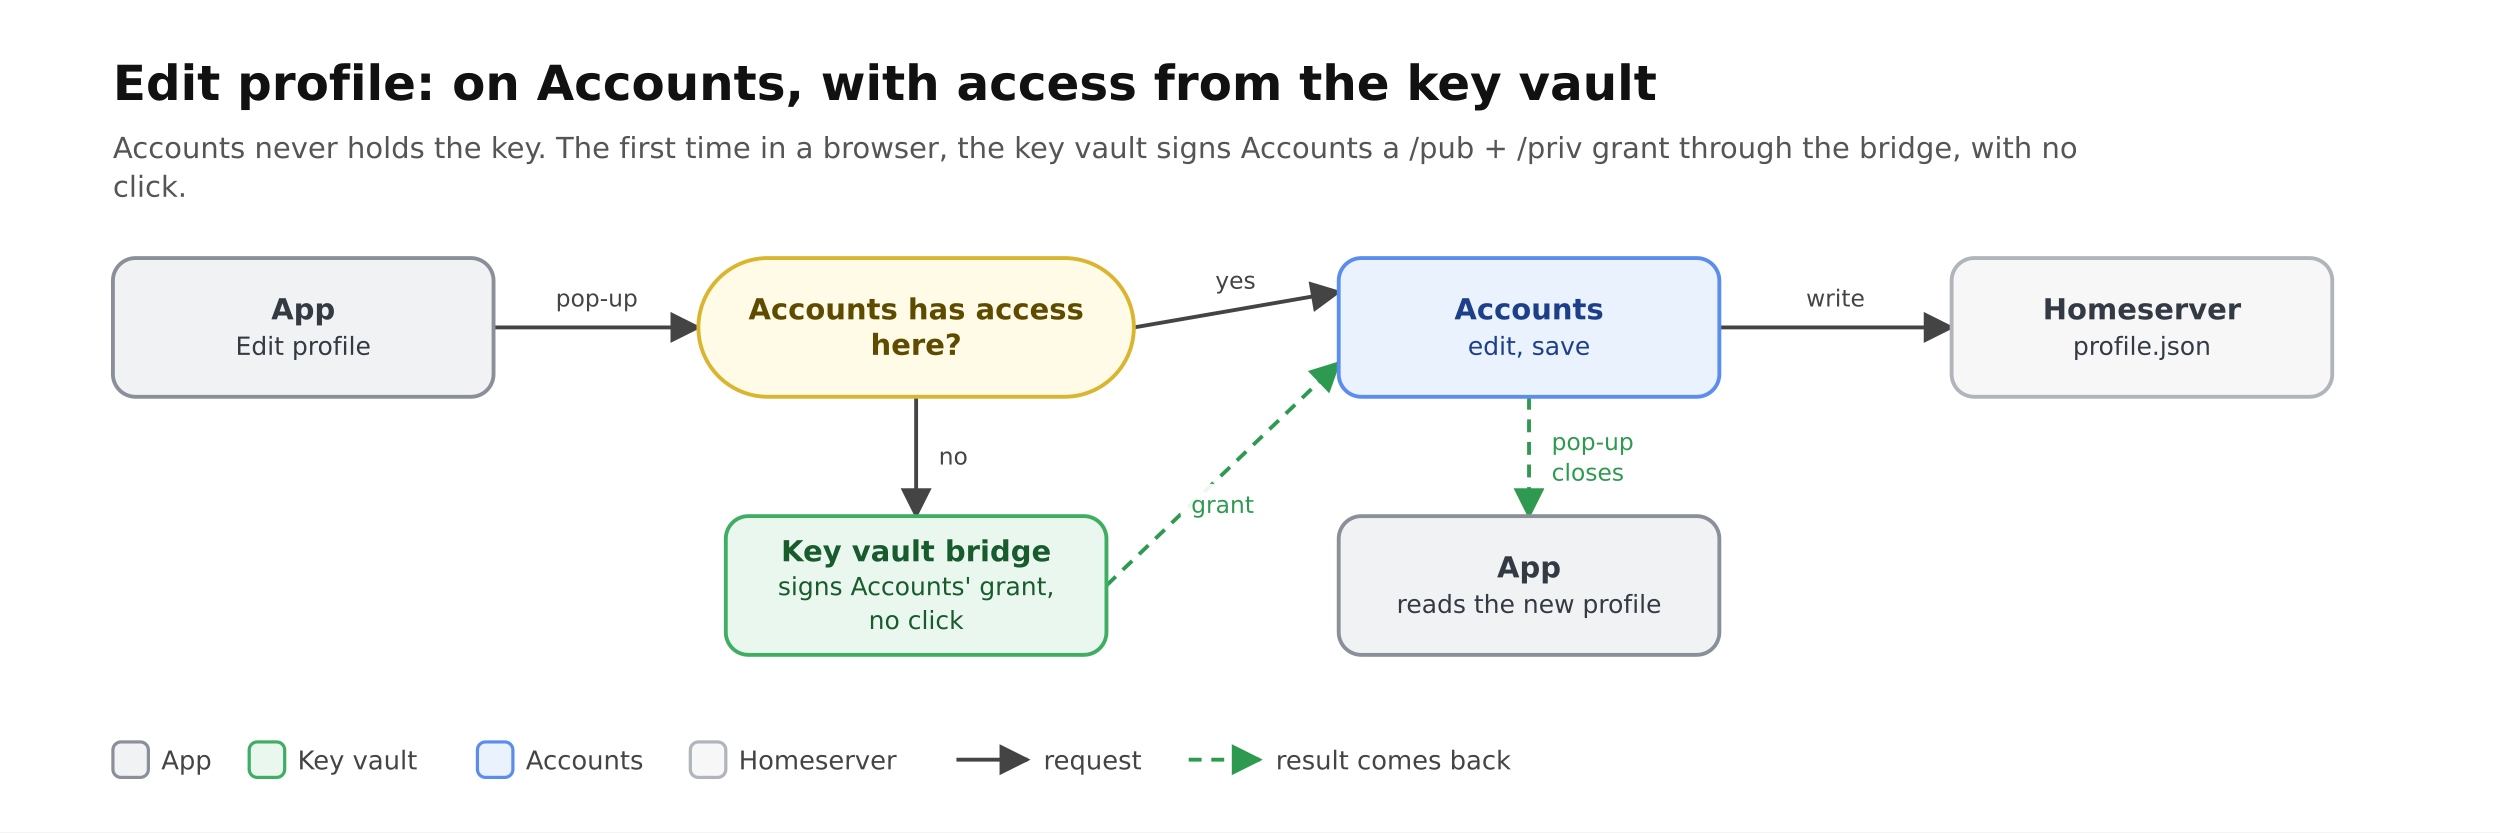
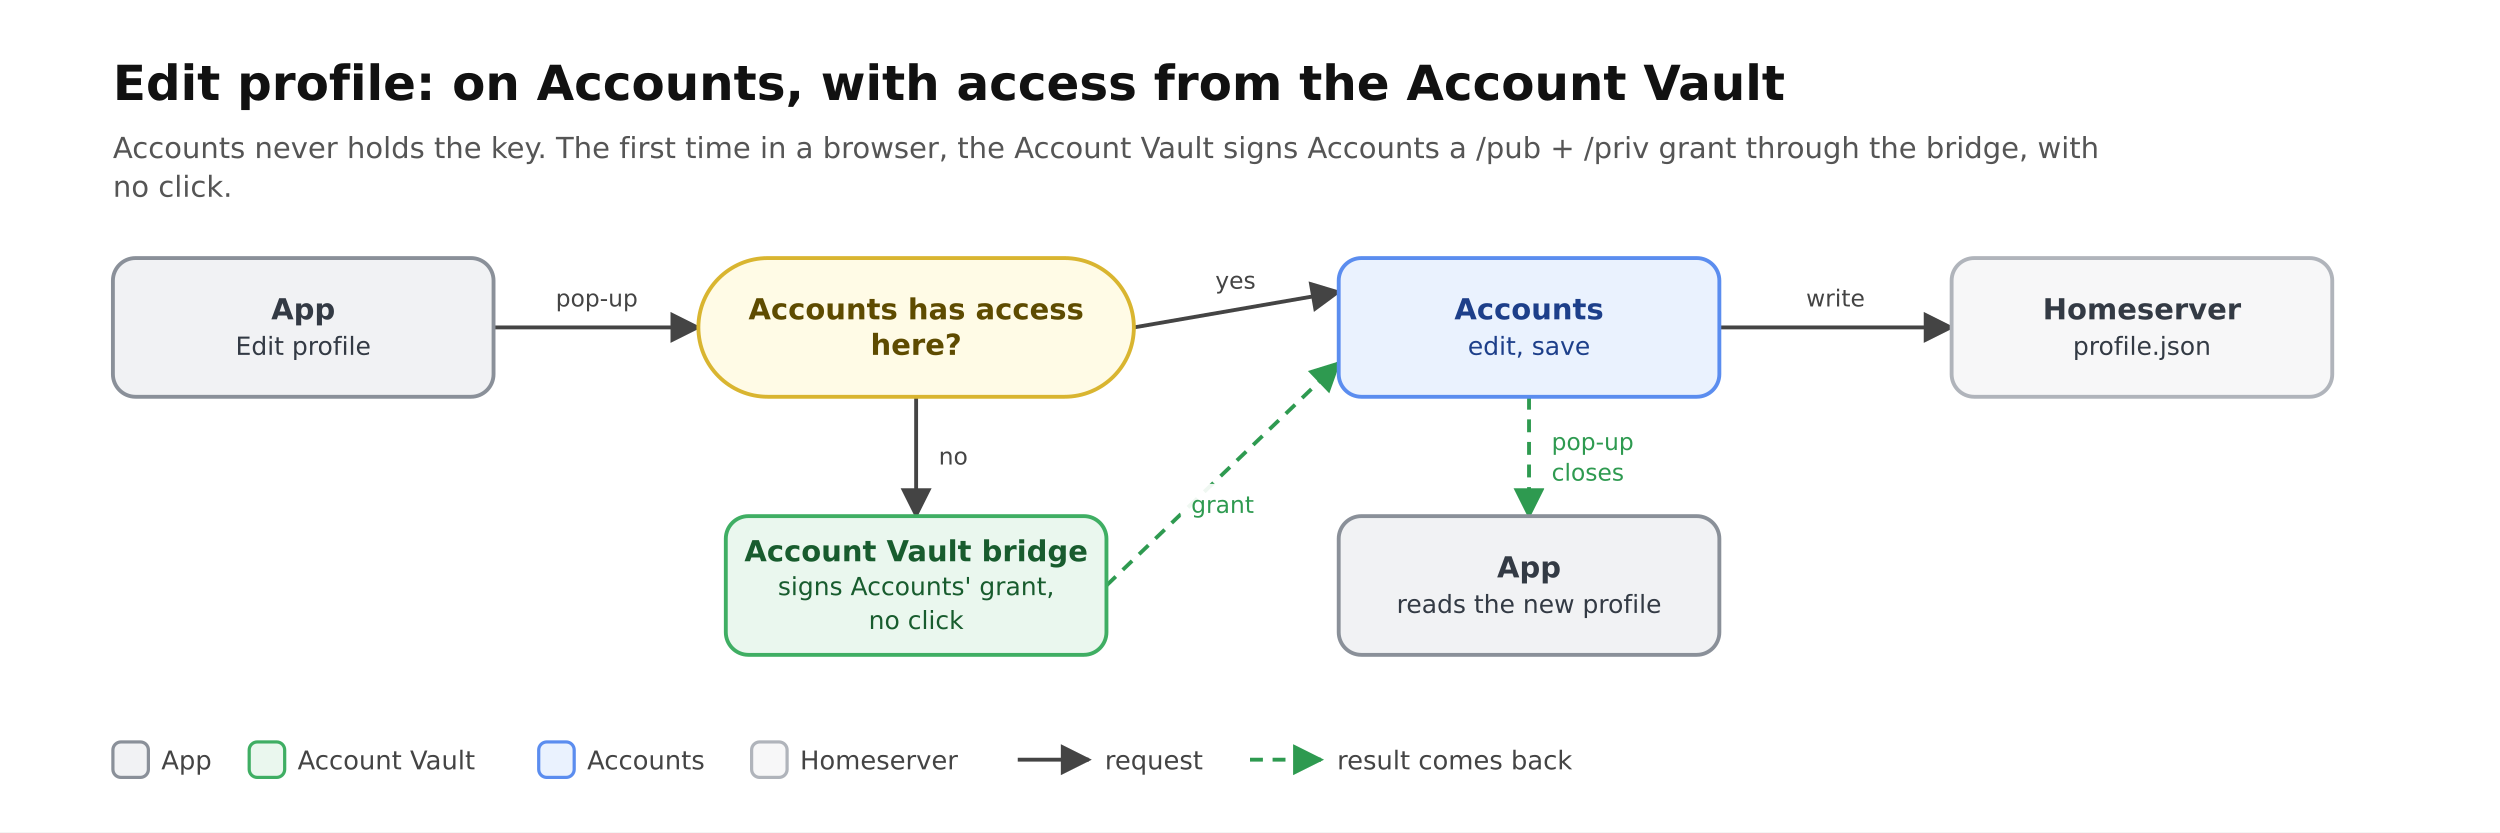
<svg xmlns="http://www.w3.org/2000/svg" viewBox="0 0 1550 516" width="1550" height="516" font-family="DejaVu Sans, Verdana, sans-serif">
  <defs>
    <marker id="ar" viewBox="0 0 10 10" refX="9" refY="5" markerWidth="8" markerHeight="8" orient="auto">
      <path d="M0,0 L10,5 L0,10 z" fill="#444" />
    </marker>
    <marker id="ag" viewBox="0 0 10 10" refX="9" refY="5" markerWidth="8" markerHeight="8" orient="auto">
      <path d="M0,0 L10,5 L0,10 z" fill="#2E9A50" />
    </marker>
  </defs>
  <rect width="1550" height="516" fill="#FFFFFF" />
-   <text x="70" y="62" font-size="30" font-weight="bold" fill="#111">Edit profile: on Accounts, with access from the key vault</text>
-   <text x="70" y="98" font-size="18" fill="#555">Accounts never holds the key. The first time in a browser, the key vault signs Accounts a /pub + /priv grant through the bridge, with no</text>
-   <text x="70" y="122" font-size="18" fill="#555">click.</text>
+   <text x="70" y="62" font-size="30" font-weight="bold" fill="#111">Edit profile: on Accounts, with access from the Account Vault</text>
+   <text x="70" y="98" font-size="18" fill="#555">Accounts never holds the key. The first time in a browser, the Account Vault signs Accounts a /pub + /priv grant through the bridge, with</text>
+   <text x="70" y="122" font-size="18" fill="#555">no click.</text>
  <path d="M306,203 L433,203" fill="none" stroke="#444" stroke-width="2.4" marker-end="url(#ar)" />
  <path d="M703,203 L830,181" fill="none" stroke="#444" stroke-width="2.4" marker-end="url(#ar)" />
  <path d="M568,246 L568,320" fill="none" stroke="#444" stroke-width="2.4" marker-end="url(#ar)" />
  <path d="M686,363 L830,225" fill="none" stroke="#2E9A50" stroke-width="2.4" stroke-dasharray="8 6" marker-end="url(#ag)" />
  <path d="M1066,203 L1210,203" fill="none" stroke="#444" stroke-width="2.4" marker-end="url(#ar)" />
  <path d="M948,246 L948,320" fill="none" stroke="#2E9A50" stroke-width="2.4" stroke-dasharray="8 6" marker-end="url(#ag)" />
  <rect x="70" y="160" width="236" height="86" rx="14" fill="#F1F2F4" stroke="#8A9099" stroke-width="2.4" />
  <text x="188" y="198" font-size="18" font-weight="bold" fill="#333A44" text-anchor="middle">App</text>
  <text x="188" y="220" font-size="15.5" fill="#333A44" text-anchor="middle">Edit profile</text>
  <rect x="433" y="160" width="270" height="86" rx="43" fill="#FFFBE6" stroke="#D9B530" stroke-width="2.4" />
  <text x="568" y="198" font-size="18" font-weight="bold" fill="#5E4B00" text-anchor="middle">Accounts has access</text>
  <text x="568" y="220" font-size="18" font-weight="bold" fill="#5E4B00" text-anchor="middle">here?</text>
  <rect x="450" y="320" width="236" height="86" rx="14" fill="#EAF7EE" stroke="#3FAE63" stroke-width="2.4" />
-   <text x="568" y="348" font-size="18" font-weight="bold" fill="#185C2E" text-anchor="middle">Key vault bridge</text>
+   <text x="568" y="348" font-size="18" font-weight="bold" fill="#185C2E" text-anchor="middle">Account Vault bridge</text>
  <text x="568" y="369" font-size="15.5" fill="#185C2E" text-anchor="middle">signs Accounts' grant,</text>
  <text x="568" y="390" font-size="15.5" fill="#185C2E" text-anchor="middle">no click</text>
  <rect x="830" y="160" width="236" height="86" rx="14" fill="#EAF2FE" stroke="#5B8DEF" stroke-width="2.4" />
  <text x="948" y="198" font-size="18" font-weight="bold" fill="#1D3F8A" text-anchor="middle">Accounts</text>
  <text x="948" y="220" font-size="15.5" fill="#1D3F8A" text-anchor="middle">edit, save</text>
  <rect x="1210" y="160" width="236" height="86" rx="14" fill="#F7F7F8" stroke="#B0B4BB" stroke-width="2.4" />
  <text x="1328" y="198" font-size="18" font-weight="bold" fill="#333A44" text-anchor="middle">Homeserver</text>
  <text x="1328" y="220" font-size="15.5" fill="#333A44" text-anchor="middle">profile.json</text>
  <rect x="830" y="320" width="236" height="86" rx="14" fill="#F1F2F4" stroke="#8A9099" stroke-width="2.4" />
  <text x="948" y="358" font-size="18" font-weight="bold" fill="#333A44" text-anchor="middle">App</text>
  <text x="948" y="380" font-size="15.5" fill="#333A44" text-anchor="middle">reads the new profile</text>
  <rect x="339" y="172" width="61" height="25" rx="6" fill="#FFFFFF" opacity="0.92" />
  <text x="370" y="190" font-size="14.5" fill="#444" text-anchor="middle">pop-up</text>
  <rect x="748" y="161" width="37" height="25" rx="6" fill="#FFFFFF" opacity="0.92" />
  <text x="766" y="179" font-size="14.5" fill="#444" text-anchor="middle">yes</text>
  <rect x="576" y="270" width="28" height="25" rx="6" fill="#FFFFFF" opacity="0.92" />
  <text x="582" y="288" font-size="14.5" fill="#444" text-anchor="start">no</text>
  <rect x="732" y="300" width="53" height="25" rx="6" fill="#FFFFFF" opacity="0.92" />
  <text x="758" y="318" font-size="14.5" fill="#2E9A50" text-anchor="middle">grant</text>
  <rect x="1112" y="172" width="53" height="25" rx="6" fill="#FFFFFF" opacity="0.92" />
  <text x="1138" y="190" font-size="14.5" fill="#444" text-anchor="middle">write</text>
  <rect x="956" y="261" width="61" height="44" rx="6" fill="#FFFFFF" opacity="0.92" />
  <text x="962" y="279" font-size="14.5" fill="#2E9A50" text-anchor="start">pop-up</text>
  <text x="962" y="298" font-size="14.5" fill="#2E9A50" text-anchor="start">closes</text>
  <rect x="70" y="460" width="22" height="22" rx="5" fill="#F1F2F4" stroke="#8A9099" stroke-width="2" />
  <text x="100" y="477" font-size="16" fill="#444">App</text>
  <rect x="154.5" y="460" width="22" height="22" rx="5" fill="#EAF7EE" stroke="#3FAE63" stroke-width="2" />
-   <text x="184.5" y="477" font-size="16" fill="#444">Key vault</text>
-   <rect x="296.0" y="460" width="22" height="22" rx="5" fill="#EAF2FE" stroke="#5B8DEF" stroke-width="2" />
-   <text x="326.0" y="477" font-size="16" fill="#444">Accounts</text>
-   <rect x="428.0" y="460" width="22" height="22" rx="5" fill="#F7F7F8" stroke="#B0B4BB" stroke-width="2" />
-   <text x="458.0" y="477" font-size="16" fill="#444">Homeserver</text>
-   <path d="M593.0,471 L637.0,471" stroke="#444" stroke-width="2.4" marker-end="url(#ar)" />
-   <text x="647.0" y="477" font-size="16" fill="#444">request</text>
-   <path d="M737.0,471 L781.0,471" stroke="#2E9A50" stroke-width="2.4" stroke-dasharray="8 6" marker-end="url(#ag)" />
-   <text x="791.0" y="477" font-size="16" fill="#444">result comes back</text>
+   <text x="184.5" y="477" font-size="16" fill="#444">Account Vault</text>
+   <rect x="334.0" y="460" width="22" height="22" rx="5" fill="#EAF2FE" stroke="#5B8DEF" stroke-width="2" />
+   <text x="364.0" y="477" font-size="16" fill="#444">Accounts</text>
+   <rect x="466.0" y="460" width="22" height="22" rx="5" fill="#F7F7F8" stroke="#B0B4BB" stroke-width="2" />
+   <text x="496.0" y="477" font-size="16" fill="#444">Homeserver</text>
+   <path d="M631.0,471 L675.0,471" stroke="#444" stroke-width="2.4" marker-end="url(#ar)" />
+   <text x="685.0" y="477" font-size="16" fill="#444">request</text>
+   <path d="M775.0,471 L819.0,471" stroke="#2E9A50" stroke-width="2.4" stroke-dasharray="8 6" marker-end="url(#ag)" />
+   <text x="829.0" y="477" font-size="16" fill="#444">result comes back</text>
</svg>
